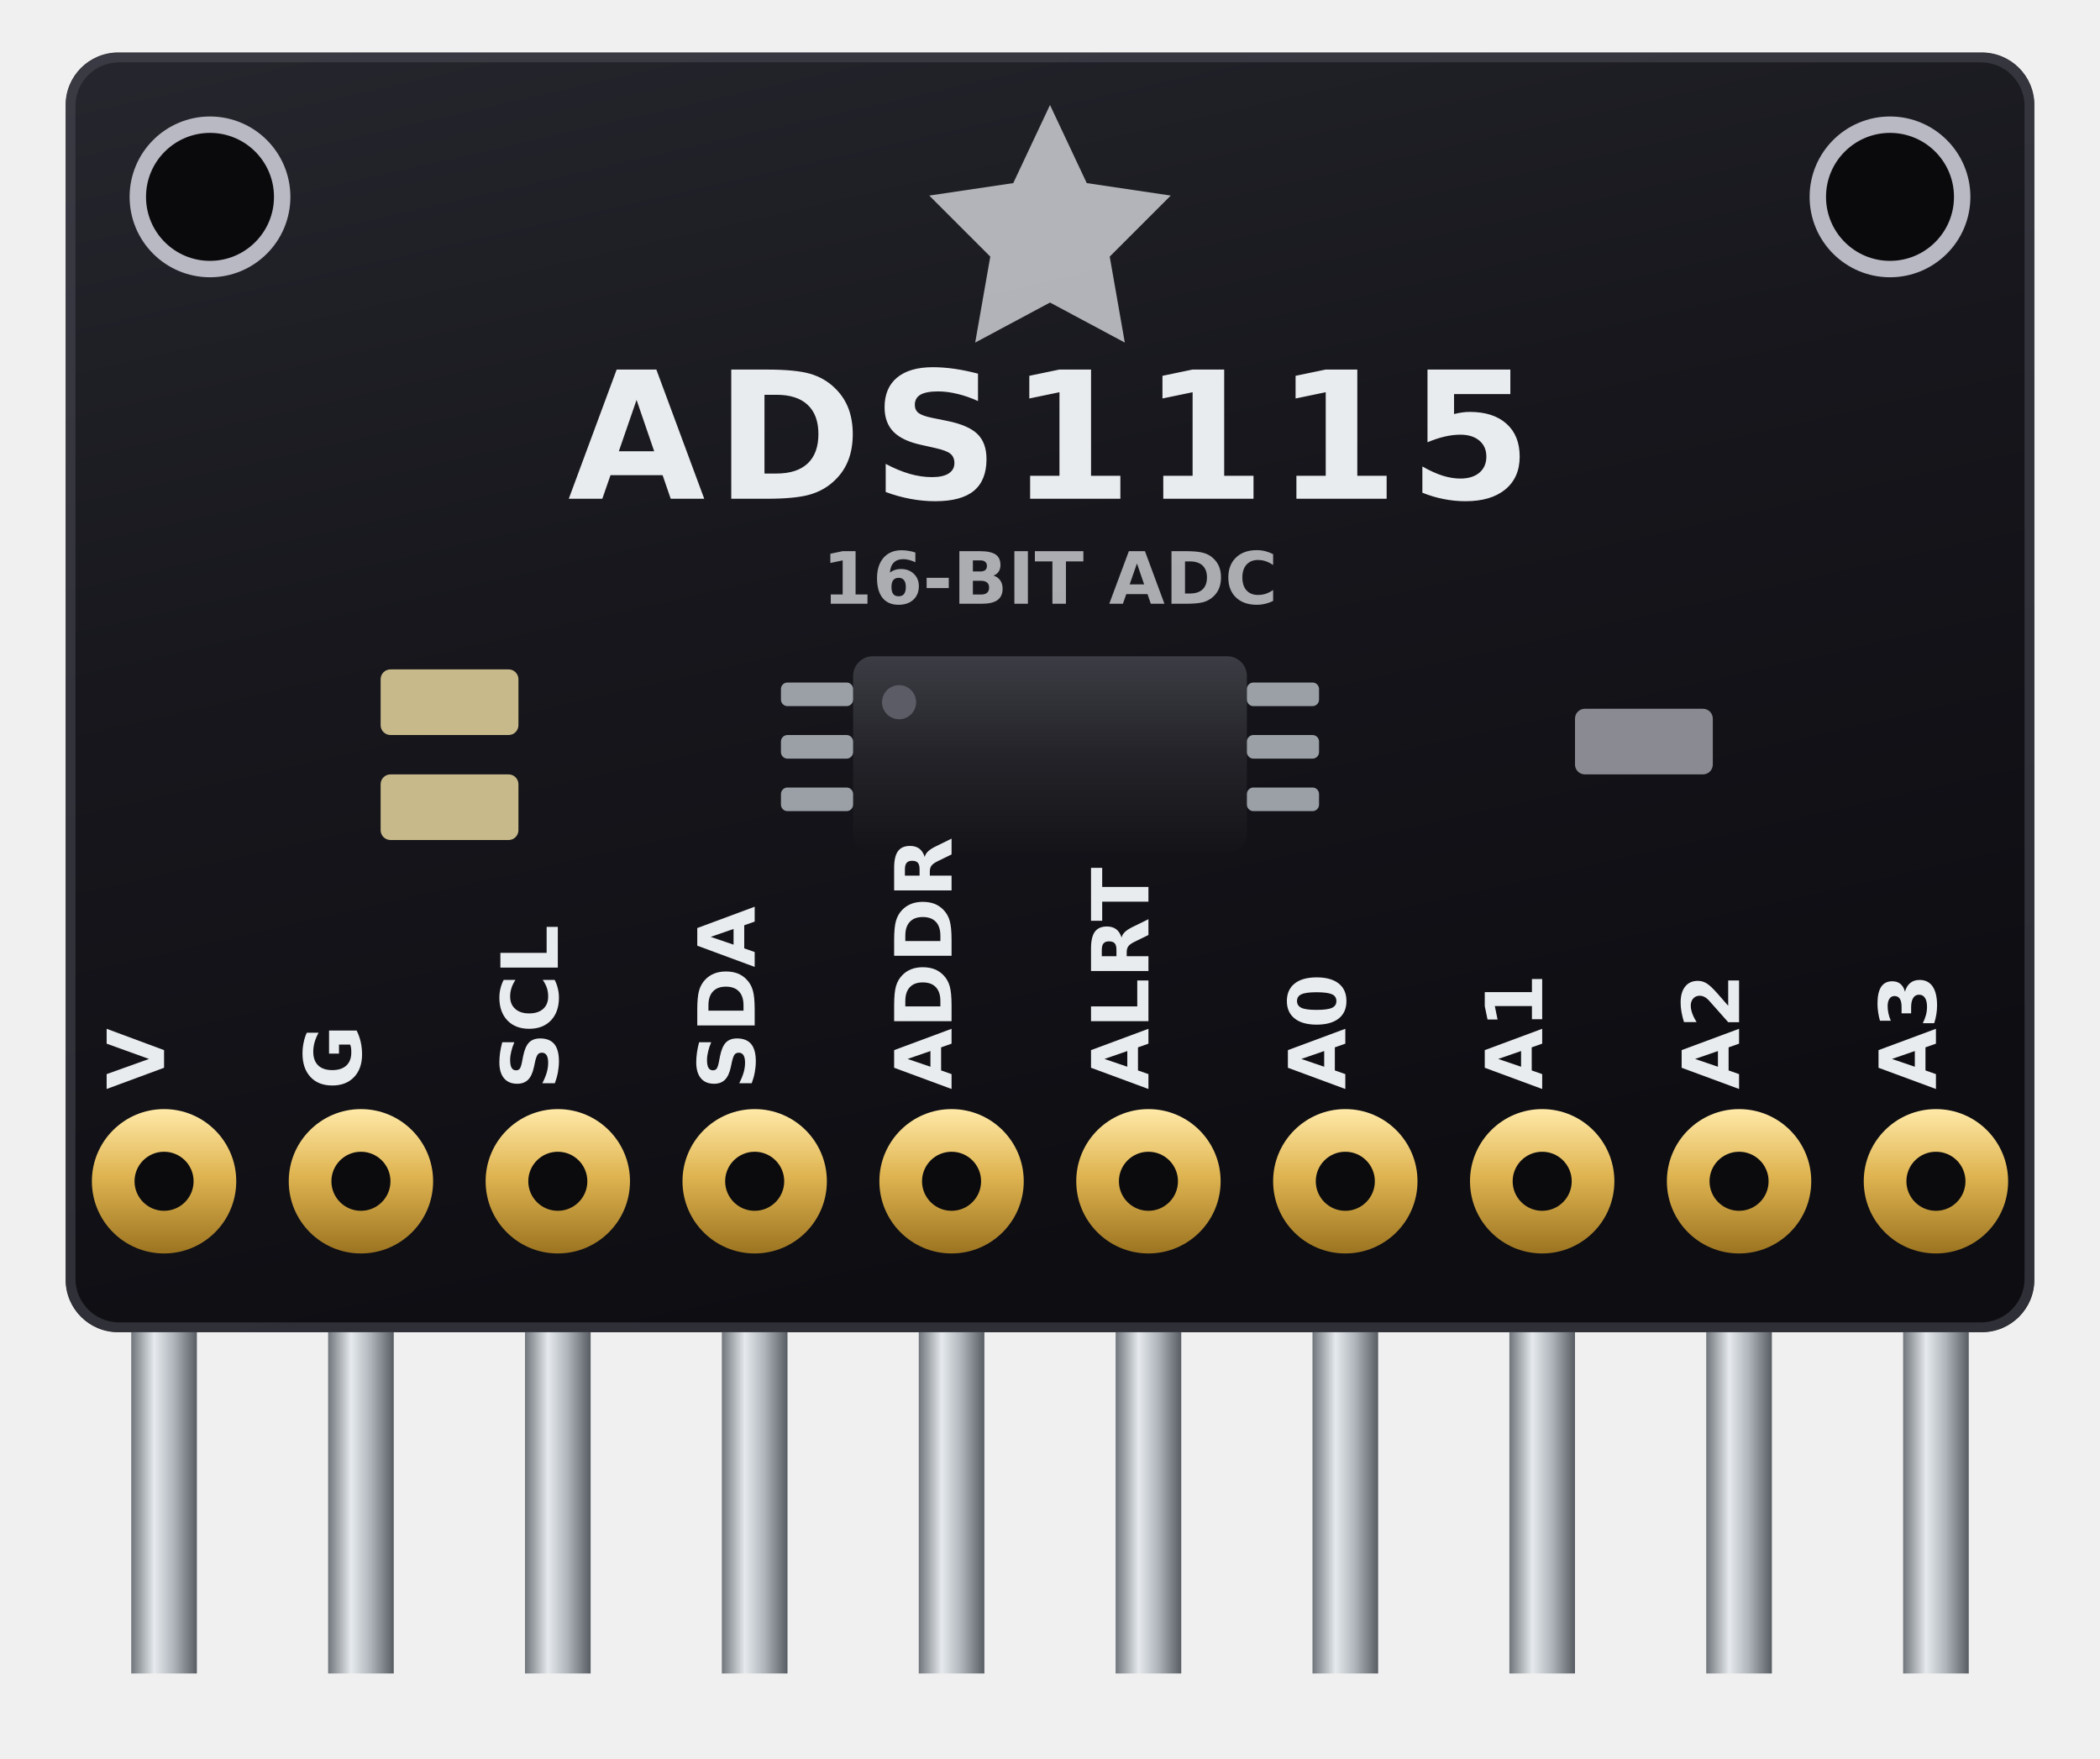
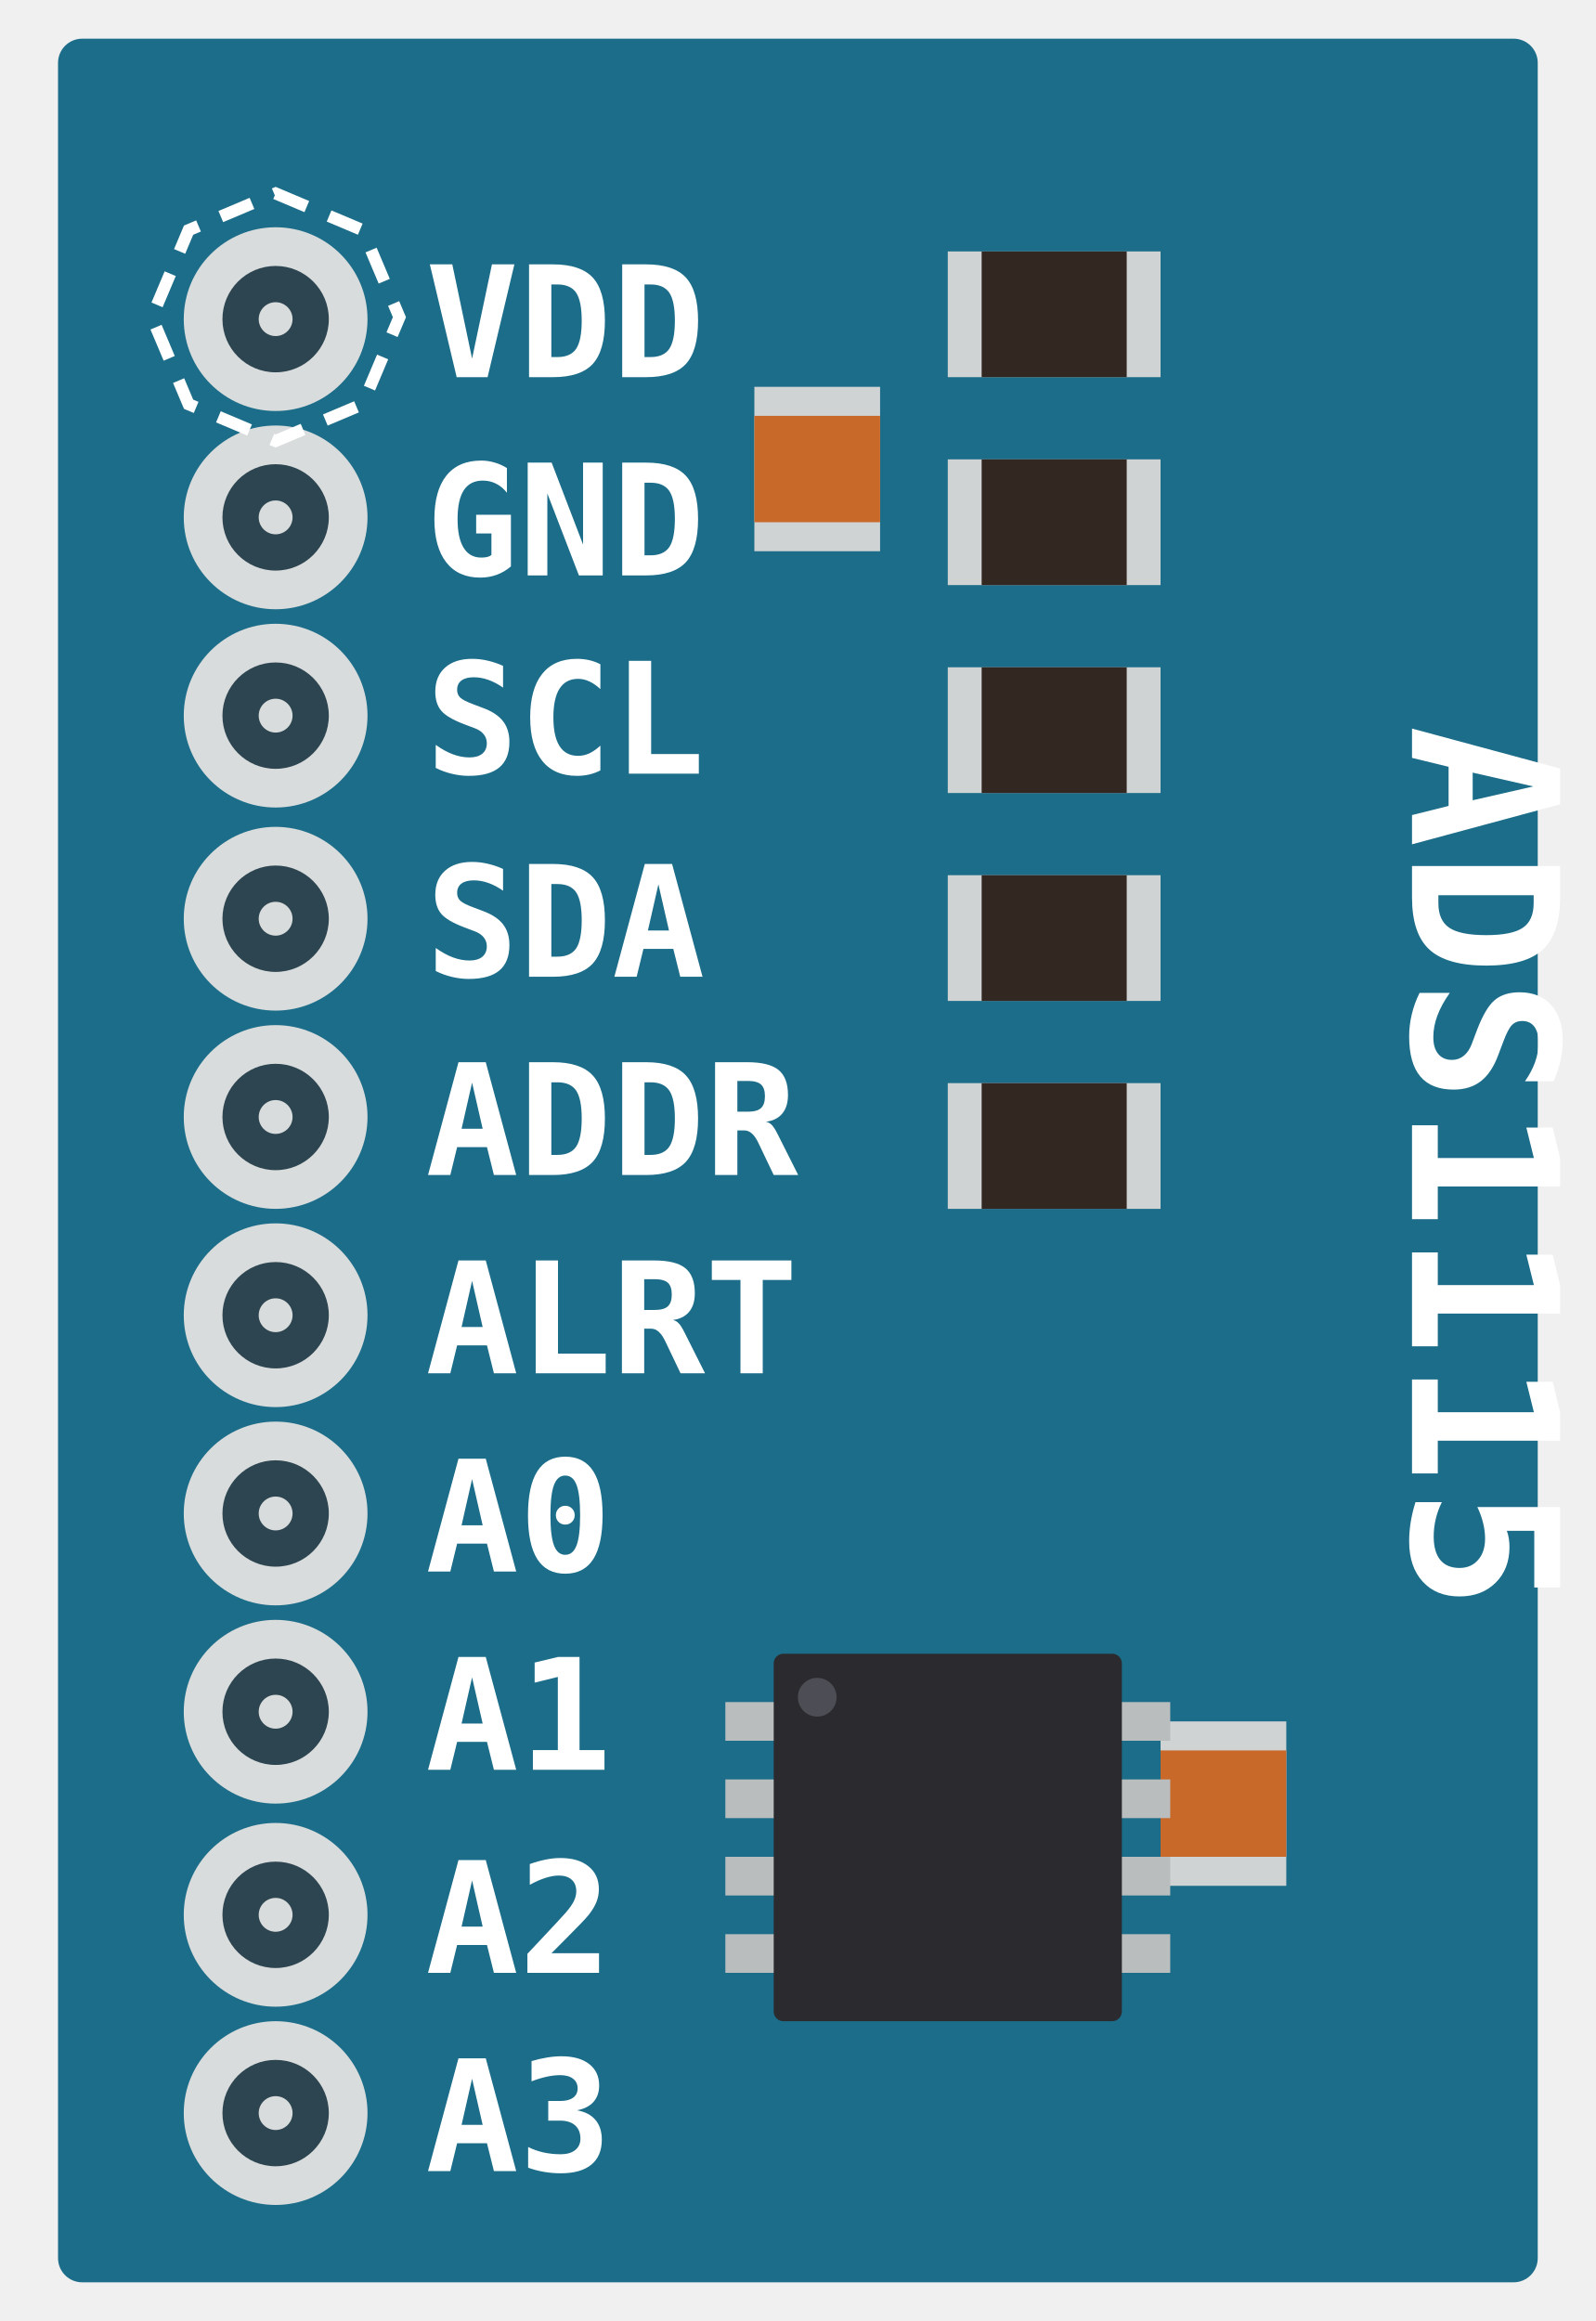
- <svg xmlns="http://www.w3.org/2000/svg" viewBox="0 0 320 268" width="320" height="268">
+ <svg xmlns="http://www.w3.org/2000/svg" xmlns:xlink="http://www.w3.org/1999/xlink" viewBox="0 0 330 480" width="330" height="480">
  <defs>
-     <linearGradient id="ads-pcb" x1="0" y1="0" x2="0.35" y2="1">
-       <stop offset="0" stop-color="#26262e" />
-       <stop offset="0.45" stop-color="#17171d" />
-       <stop offset="1" stop-color="#0d0d12" />
-     </linearGradient>
-     <linearGradient id="ads-gold" x1="0" y1="0" x2="0" y2="1">
-       <stop offset="0" stop-color="#ffe9a8" />
-       <stop offset="0.45" stop-color="#e0b552" />
-       <stop offset="1" stop-color="#9c7420" />
-     </linearGradient>
-     <linearGradient id="ads-pin" x1="0" y1="0" x2="1" y2="0">
-       <stop offset="0" stop-color="#6f757b" />
-       <stop offset="0.35" stop-color="#e6eaee" />
-       <stop offset="0.65" stop-color="#aeb4ba" />
-       <stop offset="1" stop-color="#585d63" />
-     </linearGradient>
-     <linearGradient id="ads-chip" x1="0" y1="0" x2="0" y2="1">
-       <stop offset="0" stop-color="#3c3c44" />
-       <stop offset="0.5" stop-color="#232329" />
-       <stop offset="1" stop-color="#141418" />
-     </linearGradient>
+     <g id="ads-chip-res">
+       <rect x="0" y="0" width="44" height="26" fill="#cfd3d4" />
+       <rect x="7" y="0" width="30" height="26" fill="#332722" />
+     </g>
  </defs>
-   <g id="ads1115" font-family="DejaVu Sans, Verdana, sans-serif" font-weight="700">
-     <rect x="10" y="8" width="300" height="195" rx="8" fill="url(#ads-pcb)" />
-     <rect x="10.75" y="8.75" width="298.5" height="193.5" rx="7.4" fill="none" stroke="#4a4a55" stroke-width="1.5" opacity="0.55" />
-     <circle cx="32" cy="30" r="11" fill="#0a0a0d" stroke="#b9b9c4" stroke-width="2.5" />
-     <circle cx="288" cy="30" r="11" fill="#0a0a0d" stroke="#b9b9c4" stroke-width="2.5" />
-     <path d="M160 16 l5.6 11.9 12.8 1.9 -9.3 9.3 2.3 13.1 -11.4-6.1 -11.4 6.1 2.3-13.1 -9.3-9.3 12.8-1.9z" fill="#d8dade" opacity="0.8" />
-     <text x="160" y="76" font-size="27" fill="#e9ecef" text-anchor="middle" letter-spacing="1.5">ADS1115</text>
-     <text x="160" y="92" font-size="11" fill="#e9ecef" text-anchor="middle" opacity="0.7">16-BIT ADC</text>
-     <g id="ads-chip-body">
-       <rect x="130" y="100" width="60" height="30" rx="3" fill="url(#ads-chip)" />
-       <circle cx="137" cy="107" r="2.6" fill="#5c5c66" />
-       <g fill="#9aa0a6">
-         <rect x="119" y="104" width="11" height="3.6" rx="1" />
-         <rect x="119" y="112" width="11" height="3.6" rx="1" />
-         <rect x="119" y="120" width="11" height="3.6" rx="1" />
-         <rect x="190" y="104" width="11" height="3.6" rx="1" />
-         <rect x="190" y="112" width="11" height="3.6" rx="1" />
-         <rect x="190" y="120" width="11" height="3.6" rx="1" />
+   <g id="ads1115" font-family="DejaVu Sans Mono, Menlo, Consolas, monospace" font-weight="700">
+     <rect x="12" y="8" width="306" height="464" rx="5" fill="#1c6d89" />
+     <text transform="rotate(90 292 150)" x="292" y="150" font-size="42" fill="#ffffff" letter-spacing="1">ADS1115</text>
+     <g>
+       <use xlink:href="#ads-chip-res" x="196" y="52" />
+       <use xlink:href="#ads-chip-res" x="196" y="95" />
+       <use xlink:href="#ads-chip-res" x="196" y="138" />
+       <use xlink:href="#ads-chip-res" x="196" y="181" />
+       <use xlink:href="#ads-chip-res" x="196" y="224" />
+       <rect x="156" y="80" width="26" height="34" fill="#cfd3d4" />
+       <rect x="156" y="86" width="26" height="22" fill="#c8692a" />
+       <rect x="240" y="356" width="26" height="34" fill="#cfd3d4" />
+       <rect x="240" y="362" width="26" height="22" fill="#c8692a" />
+     </g>
+     <g id="ads-chip">
+       <g fill="#b9bdbe">
+         <rect x="150" y="352" width="12" height="8" />
+         <rect x="150" y="368" width="12" height="8" />
+         <rect x="150" y="384" width="12" height="8" />
+         <rect x="150" y="400" width="12" height="8" />
+         <rect x="230" y="352" width="12" height="8" />
+         <rect x="230" y="368" width="12" height="8" />
+         <rect x="230" y="384" width="12" height="8" />
+         <rect x="230" y="400" width="12" height="8" />
+       </g>
+       <rect x="160" y="342" width="72" height="76" rx="2" fill="#2b2b2f" />
+       <circle cx="169" cy="351" r="4" fill="#4d4d55" />
+     </g>
+     <g id="ads-pads">
+       <g id="ads-pad-VDD">
+         <circle cx="57" cy="66" r="19" fill="#d9dcdc" />
+         <circle cx="57" cy="66" r="11" fill="#2d4550" />
+         <circle cx="57" cy="66" r="3.5" fill="#d9dcdc" />
+       </g>
+       <g id="ads-pad-GND">
+         <circle cx="57" cy="107" r="19" fill="#d9dcdc" />
+         <circle cx="57" cy="107" r="11" fill="#2d4550" />
+         <circle cx="57" cy="107" r="3.5" fill="#d9dcdc" />
+       </g>
+       <g id="ads-pad-SCL">
+         <circle cx="57" cy="148" r="19" fill="#d9dcdc" />
+         <circle cx="57" cy="148" r="11" fill="#2d4550" />
+         <circle cx="57" cy="148" r="3.5" fill="#d9dcdc" />
+       </g>
+       <g id="ads-pad-SDA">
+         <circle cx="57" cy="190" r="19" fill="#d9dcdc" />
+         <circle cx="57" cy="190" r="11" fill="#2d4550" />
+         <circle cx="57" cy="190" r="3.5" fill="#d9dcdc" />
+       </g>
+       <g id="ads-pad-ADDR">
+         <circle cx="57" cy="231" r="19" fill="#d9dcdc" />
+         <circle cx="57" cy="231" r="11" fill="#2d4550" />
+         <circle cx="57" cy="231" r="3.5" fill="#d9dcdc" />
+       </g>
+       <g id="ads-pad-ALRT">
+         <circle cx="57" cy="272" r="19" fill="#d9dcdc" />
+         <circle cx="57" cy="272" r="11" fill="#2d4550" />
+         <circle cx="57" cy="272" r="3.5" fill="#d9dcdc" />
+       </g>
+       <g id="ads-pad-A0">
+         <circle cx="57" cy="313" r="19" fill="#d9dcdc" />
+         <circle cx="57" cy="313" r="11" fill="#2d4550" />
+         <circle cx="57" cy="313" r="3.5" fill="#d9dcdc" />
+       </g>
+       <g id="ads-pad-A1">
+         <circle cx="57" cy="354" r="19" fill="#d9dcdc" />
+         <circle cx="57" cy="354" r="11" fill="#2d4550" />
+         <circle cx="57" cy="354" r="3.5" fill="#d9dcdc" />
+       </g>
+       <g id="ads-pad-A2">
+         <circle cx="57" cy="396" r="19" fill="#d9dcdc" />
+         <circle cx="57" cy="396" r="11" fill="#2d4550" />
+         <circle cx="57" cy="396" r="3.5" fill="#d9dcdc" />
+       </g>
+       <g id="ads-pad-A3">
+         <circle cx="57" cy="437" r="19" fill="#d9dcdc" />
+         <circle cx="57" cy="437" r="11" fill="#2d4550" />
+         <circle cx="57" cy="437" r="3.5" fill="#d9dcdc" />
      </g>
    </g>
-     <rect x="58" y="102" width="21" height="10" rx="1.5" fill="#c8b98a" />
-     <rect x="58" y="118" width="21" height="10" rx="1.5" fill="#c8b98a" />
-     <rect x="240" y="108" width="21" height="10" rx="1.5" fill="#8a8a92" />
-     <g id="ads-header">
-       <g id="ads-pads" fill="url(#ads-gold)">
-         <circle cx="25" cy="180" r="11" />
-         <circle cx="55" cy="180" r="11" />
-         <circle cx="85" cy="180" r="11" />
-         <circle cx="115" cy="180" r="11" />
-         <circle cx="145" cy="180" r="11" />
-         <circle cx="175" cy="180" r="11" />
-         <circle cx="205" cy="180" r="11" />
-         <circle cx="235" cy="180" r="11" />
-         <circle cx="265" cy="180" r="11" />
-         <circle cx="295" cy="180" r="11" />
-       </g>
-       <g id="ads-pad-holes" fill="#0b0b0e">
-         <circle cx="25" cy="180" r="4.5" />
-         <circle cx="55" cy="180" r="4.5" />
-         <circle cx="85" cy="180" r="4.5" />
-         <circle cx="115" cy="180" r="4.5" />
-         <circle cx="145" cy="180" r="4.5" />
-         <circle cx="175" cy="180" r="4.5" />
-         <circle cx="205" cy="180" r="4.5" />
-         <circle cx="235" cy="180" r="4.5" />
-         <circle cx="265" cy="180" r="4.5" />
-         <circle cx="295" cy="180" r="4.5" />
-       </g>
-       <g id="ads-labels" font-size="12" fill="#e9ecef" text-anchor="start">
-         <text transform="rotate(-90 25 166)" x="25" y="166">V</text>
-         <text transform="rotate(-90 55 166)" x="55" y="166">G</text>
-         <text transform="rotate(-90 85 166)" x="85" y="166">SCL</text>
-         <text transform="rotate(-90 115 166)" x="115" y="166">SDA</text>
-         <text transform="rotate(-90 145 166)" x="145" y="166">ADDR</text>
-         <text transform="rotate(-90 175 166)" x="175" y="166">ALRT</text>
-         <text transform="rotate(-90 205 166)" x="205" y="166">A0</text>
-         <text transform="rotate(-90 235 166)" x="235" y="166">A1</text>
-         <text transform="rotate(-90 265 166)" x="265" y="166">A2</text>
-         <text transform="rotate(-90 295 166)" x="295" y="166">A3</text>
-       </g>
-       <g id="ads-pin-tails" fill="url(#ads-pin)">
-         <rect id="ads-pin-V" x="20" y="203" width="10" height="52" />
-         <rect id="ads-pin-G" x="50" y="203" width="10" height="52" />
-         <rect id="ads-pin-SCL" x="80" y="203" width="10" height="52" />
-         <rect id="ads-pin-SDA" x="110" y="203" width="10" height="52" />
-         <rect id="ads-pin-ADDR" x="140" y="203" width="10" height="52" />
-         <rect id="ads-pin-ALRT" x="170" y="203" width="10" height="52" />
-         <rect id="ads-pin-A0" x="200" y="203" width="10" height="52" />
-         <rect id="ads-pin-A1" x="230" y="203" width="10" height="52" />
-         <rect id="ads-pin-A2" x="260" y="203" width="10" height="52" />
-         <rect id="ads-pin-A3" x="290" y="203" width="10" height="52" />
-       </g>
+     <path d="M57 40 l18 7.6 7.6 18 -7.6 18 -18 7.6 -18-7.6 -7.6-18 7.6-18z" fill="none" stroke="#ffffff" stroke-width="2.5" stroke-dasharray="7 5" />
+     <g font-size="32" fill="#ffffff">
+       <text x="88" y="78">VDD</text>
+       <text x="88" y="119">GND</text>
+       <text x="88" y="160">SCL</text>
+       <text x="88" y="202">SDA</text>
+       <text x="88" y="243">ADDR</text>
+       <text x="88" y="284">ALRT</text>
+       <text x="88" y="325">A0</text>
+       <text x="88" y="366">A1</text>
+       <text x="88" y="408">A2</text>
+       <text x="88" y="449">A3</text>
    </g>
  </g>
</svg>
